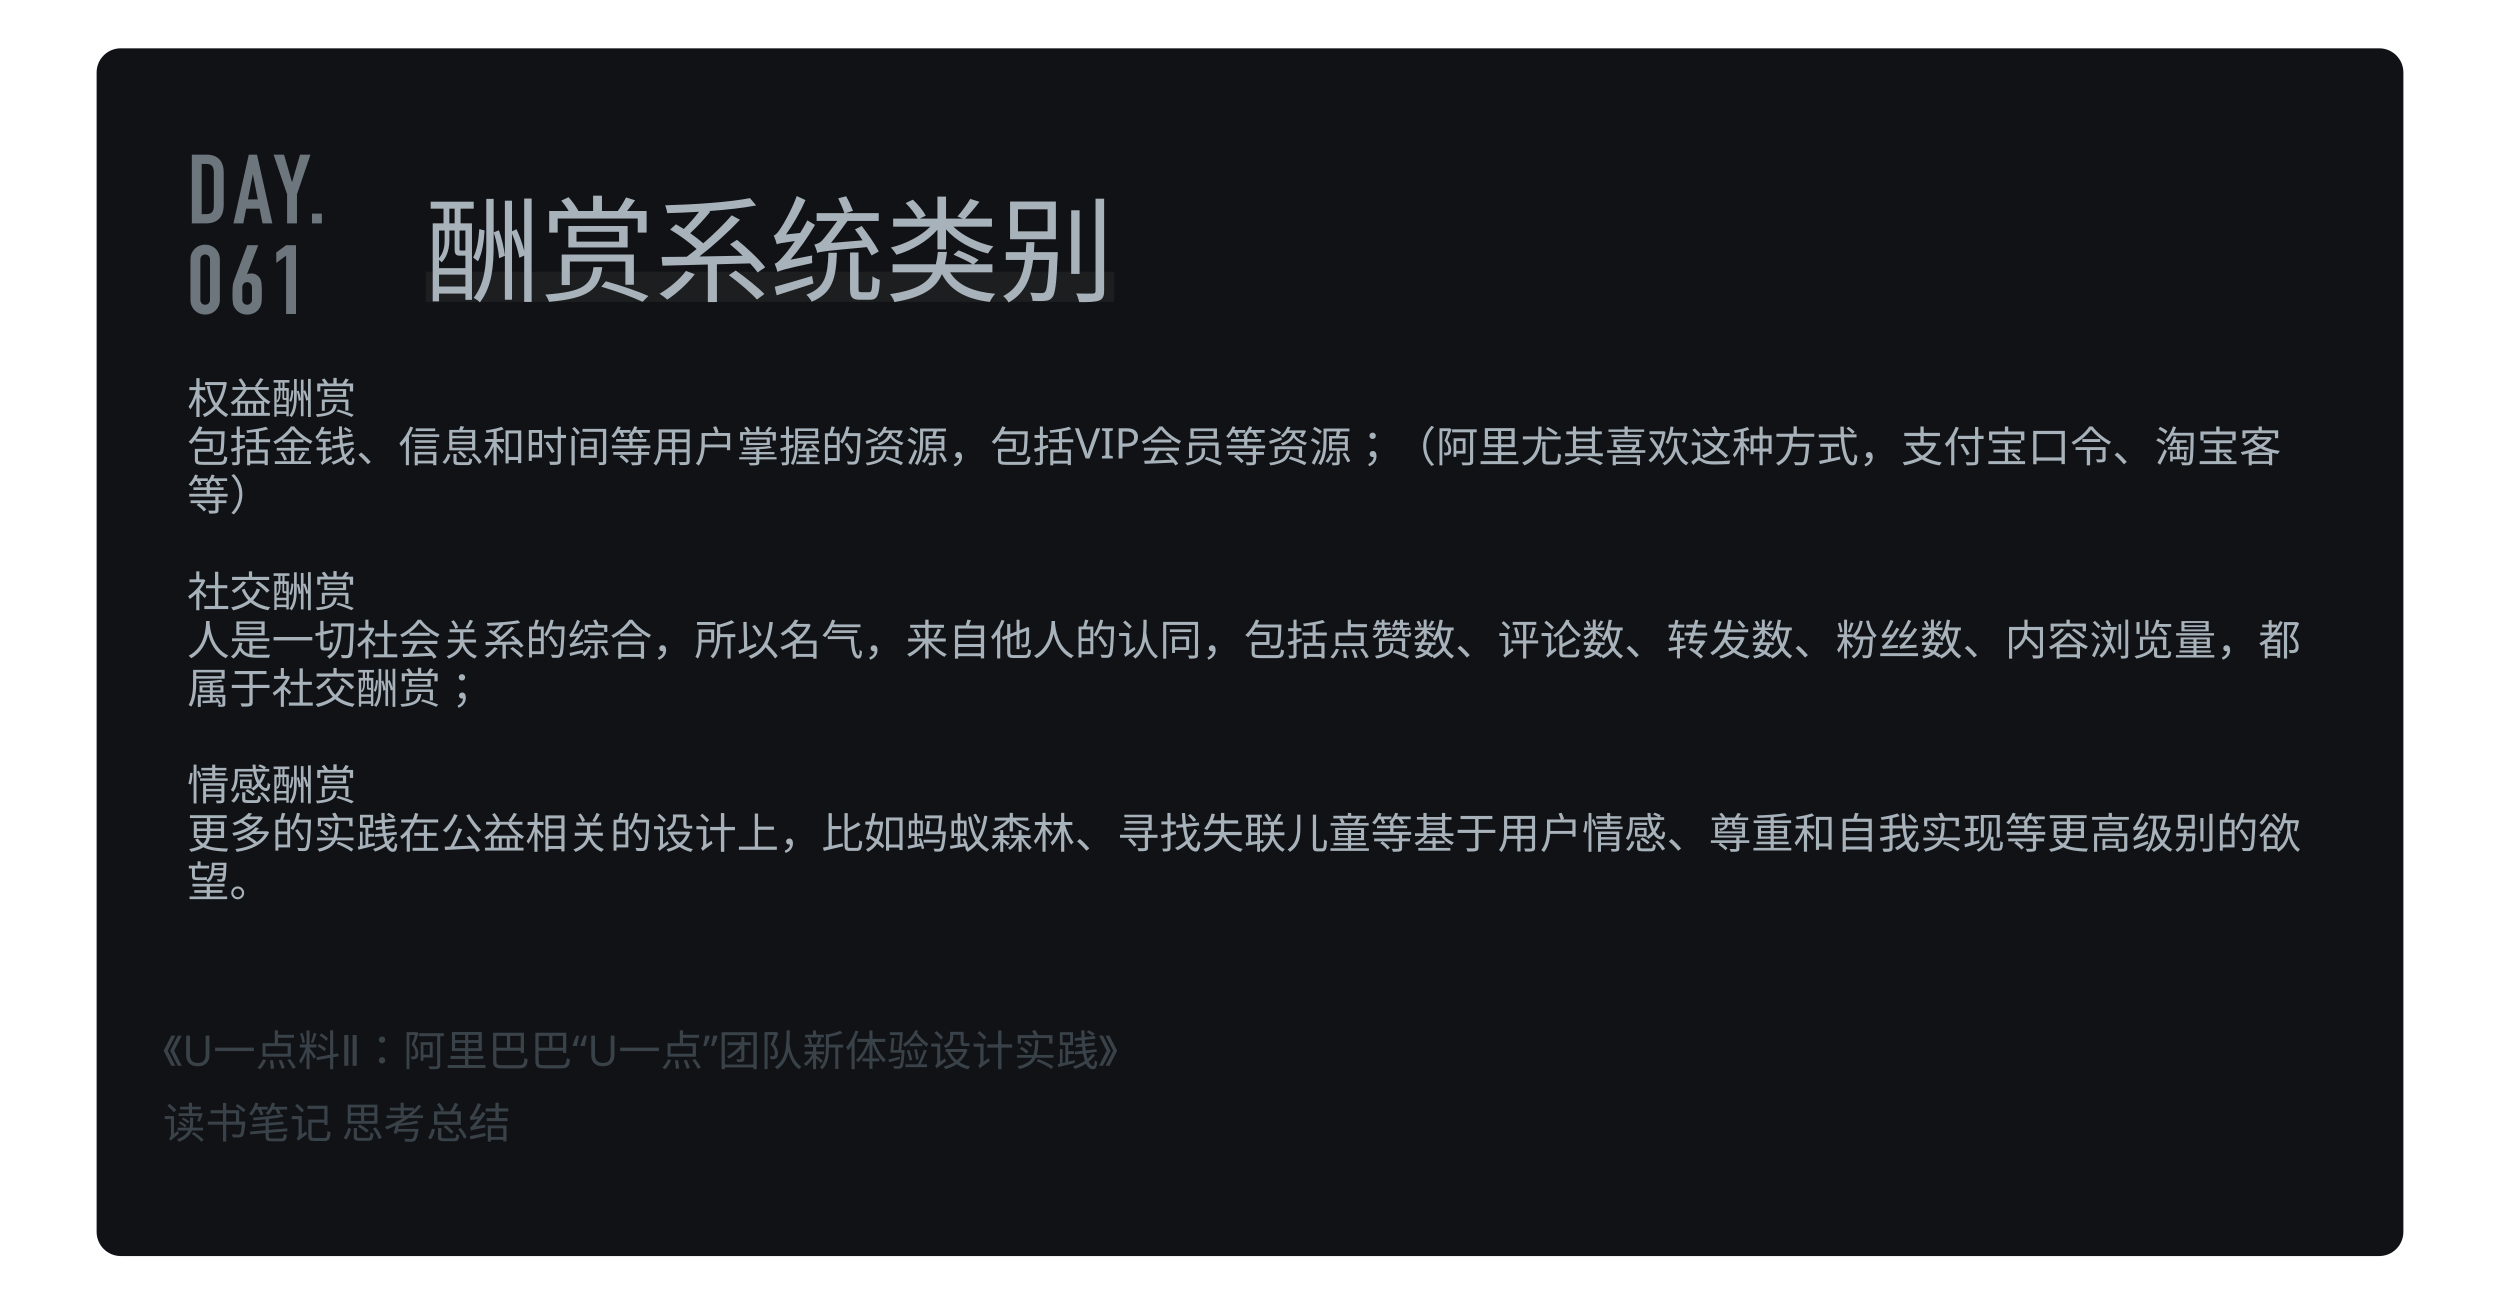
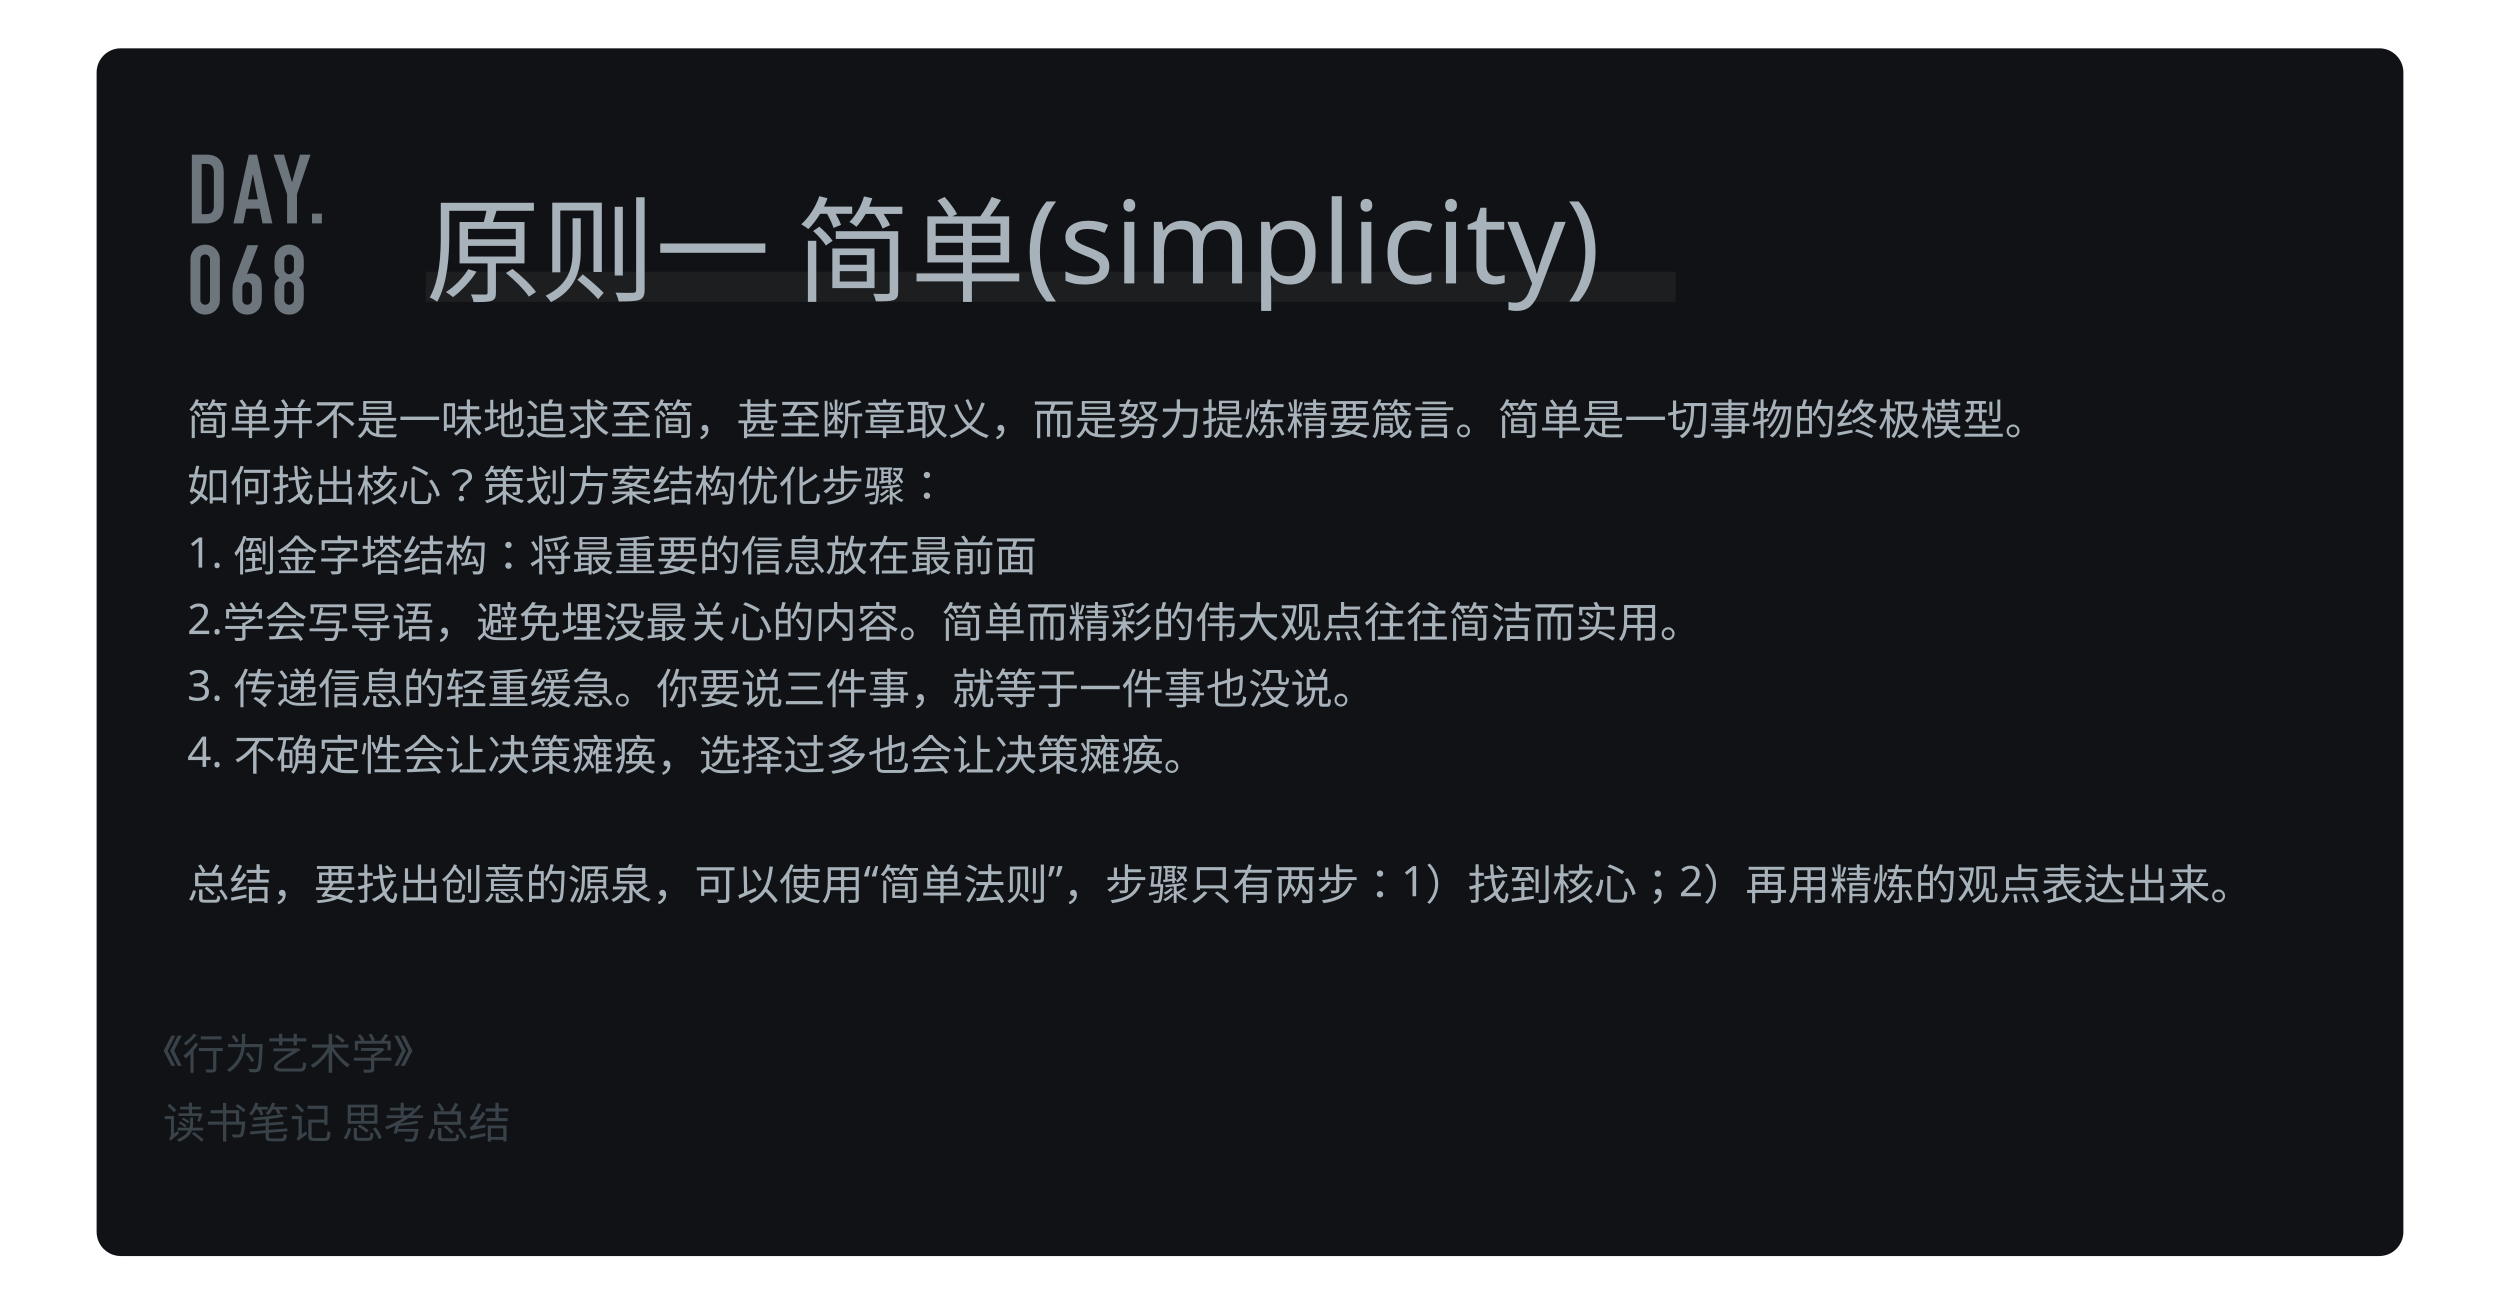
<svg xmlns="http://www.w3.org/2000/svg" width="828px" height="432px" viewBox="0 0 828 432" version="1.1">
-   <g id="61" stroke="none" stroke-width="1" fill="none" fill-rule="evenodd">
+   <g id="68" stroke="none" stroke-width="1" fill="none" fill-rule="evenodd">
    <g id="编组" transform="translate(32, 16)">
      <rect id="矩形" fill="#101216" x="0" y="0" width="764" height="400" rx="8" />
-       <path d="M31.536,58 L31.536,35.216 L36.368,35.216 C38.245,35.216 39.669,35.728 40.64,36.752 C41.611,37.776 42.096,39.227 42.096,41.104 L42.096,51.76 C42.096,53.893 41.579,55.467 40.544,56.48 C39.509,57.493 38.021,58 36.08,58 L31.536,58 Z M34.8,38.288 L34.8,54.928 L36.304,54.928 C37.221,54.928 37.872,54.699 38.256,54.24 C38.64,53.781 38.832,53.061 38.832,52.08 L38.832,41.104 C38.832,40.208 38.651,39.515 38.288,39.024 C37.925,38.533 37.264,38.288 36.304,38.288 L34.8,38.288 Z M53.376,50.032 L51.776,41.776 L51.712,41.776 L50.112,50.032 L53.376,50.032 Z M45.312,58 L50.4,35.216 L53.12,35.216 L58.208,58 L54.944,58 L53.984,53.104 L49.536,53.104 L48.576,58 L45.312,58 Z M63.088,58 L63.088,48.368 L58.608,35.216 L62.064,35.216 L64.688,44.272 L64.752,44.272 L67.376,35.216 L70.832,35.216 L66.352,48.368 L66.352,58 L63.088,58 Z M71.328,58 L71.328,54.736 L74.592,54.736 L74.592,58 L71.328,58 Z M31.088,69.92 C31.088,69.152 31.221,68.469 31.488,67.872 C31.755,67.275 32.112,66.763 32.56,66.336 C33.008,65.909 33.525,65.584 34.112,65.36 C34.699,65.136 35.312,65.024 35.952,65.024 C36.592,65.024 37.205,65.136 37.792,65.36 C38.379,65.584 38.896,65.909 39.344,66.336 C39.792,66.763 40.149,67.275 40.416,67.872 C40.683,68.469 40.816,69.152 40.816,69.92 L40.816,83.296 C40.816,84.064 40.683,84.747 40.416,85.344 C40.149,85.941 39.792,86.453 39.344,86.88 C38.896,87.307 38.379,87.632 37.792,87.856 C37.205,88.08 36.592,88.192 35.952,88.192 C35.312,88.192 34.699,88.08 34.112,87.856 C33.525,87.632 33.008,87.307 32.56,86.88 C32.112,86.453 31.755,85.941 31.488,85.344 C31.221,84.747 31.088,84.064 31.088,83.296 L31.088,69.92 Z M34.352,83.296 C34.352,83.765 34.501,84.155 34.8,84.464 C35.099,84.773 35.483,84.928 35.952,84.928 C36.421,84.928 36.805,84.773 37.104,84.464 C37.403,84.155 37.552,83.765 37.552,83.296 L37.552,69.92 C37.552,69.451 37.403,69.061 37.104,68.752 C36.805,68.443 36.421,68.288 35.952,68.288 C35.483,68.288 35.099,68.443 34.8,68.752 C34.501,69.061 34.352,69.451 34.352,69.92 L34.352,83.296 Z M53.536,65.216 L49.824,74.784 L49.888,74.848 C49.995,74.763 50.16,74.693 50.384,74.64 C50.608,74.587 50.901,74.56 51.264,74.56 C51.84,74.56 52.373,74.699 52.864,74.976 C53.355,75.253 53.739,75.605 54.016,76.032 C54.165,76.267 54.283,76.501 54.368,76.736 C54.453,76.971 54.528,77.28 54.592,77.664 L54.631,78.082 C54.655,78.383 54.674,78.729 54.688,79.12 L54.702,79.589 C54.71,79.921 54.715,80.292 54.718,80.701 L54.72,81.344 C54.72,82.091 54.709,82.704 54.688,83.184 L54.657,83.722 C54.639,83.971 54.618,84.192 54.592,84.384 C54.528,84.725 54.448,85.013 54.352,85.248 C54.256,85.483 54.133,85.728 53.984,85.984 C53.557,86.688 52.987,87.232 52.272,87.616 C51.557,88 50.752,88.192 49.856,88.192 C48.96,88.192 48.16,87.995 47.456,87.6 C46.752,87.205 46.187,86.667 45.76,85.984 C45.589,85.728 45.456,85.483 45.36,85.248 C45.264,85.013 45.195,84.725 45.152,84.384 C45.088,84.064 45.045,83.664 45.024,83.184 L45.008,82.74 C45,82.422 44.994,82.061 44.993,81.656 L44.995,80.771 C44.998,80.408 45.005,80.086 45.016,79.804 L45.024,79.6 C45.045,79.141 45.077,78.741 45.12,78.4 C45.163,78.08 45.227,77.787 45.312,77.52 C45.397,77.253 45.493,76.971 45.6,76.672 L49.888,65.216 L53.536,65.216 Z M51.456,79.072 C51.456,78.581 51.296,78.187 50.976,77.888 C50.656,77.589 50.283,77.44 49.856,77.44 C49.429,77.44 49.056,77.589 48.736,77.888 C48.416,78.187 48.256,78.581 48.256,79.072 L48.256,83.296 C48.256,83.787 48.416,84.181 48.736,84.48 C49.056,84.779 49.429,84.928 49.856,84.928 C50.283,84.928 50.656,84.779 50.976,84.48 C51.296,84.181 51.456,83.787 51.456,83.296 L51.456,79.072 Z M62.768,88 L62.768,68.672 L59.504,71.072 L59.504,67.616 L62.768,65.216 L66.032,65.216 L66.032,88 L62.768,88 Z" id="DAY.061" fill="#6E767D" fill-rule="nonzero" />
+       <path d="M31.536,58 L31.536,35.216 L36.368,35.216 C38.245,35.216 39.669,35.728 40.64,36.752 C41.611,37.776 42.096,39.227 42.096,41.104 L42.096,51.76 C42.096,53.893 41.579,55.467 40.544,56.48 C39.509,57.493 38.021,58 36.08,58 L31.536,58 Z M34.8,38.288 L34.8,54.928 L36.304,54.928 C37.221,54.928 37.872,54.699 38.256,54.24 C38.64,53.781 38.832,53.061 38.832,52.08 L38.832,41.104 C38.832,40.208 38.651,39.515 38.288,39.024 C37.925,38.533 37.264,38.288 36.304,38.288 L34.8,38.288 Z M53.376,50.032 L51.776,41.776 L51.712,41.776 L50.112,50.032 L53.376,50.032 Z M45.312,58 L50.4,35.216 L53.12,35.216 L58.208,58 L54.944,58 L53.984,53.104 L49.536,53.104 L48.576,58 L45.312,58 Z M63.088,58 L63.088,48.368 L58.608,35.216 L62.064,35.216 L64.688,44.272 L64.752,44.272 L67.376,35.216 L70.832,35.216 L66.352,48.368 L66.352,58 L63.088,58 Z M71.328,58 L71.328,54.736 L74.592,54.736 L74.592,58 L71.328,58 Z M31.088,69.92 C31.088,69.152 31.221,68.469 31.488,67.872 C31.755,67.275 32.112,66.763 32.56,66.336 C33.008,65.909 33.525,65.584 34.112,65.36 C34.699,65.136 35.312,65.024 35.952,65.024 C36.592,65.024 37.205,65.136 37.792,65.36 C38.379,65.584 38.896,65.909 39.344,66.336 C39.792,66.763 40.149,67.275 40.416,67.872 C40.683,68.469 40.816,69.152 40.816,69.92 L40.816,83.296 C40.816,84.064 40.683,84.747 40.416,85.344 C40.149,85.941 39.792,86.453 39.344,86.88 C38.896,87.307 38.379,87.632 37.792,87.856 C37.205,88.08 36.592,88.192 35.952,88.192 C35.312,88.192 34.699,88.08 34.112,87.856 C33.525,87.632 33.008,87.307 32.56,86.88 C32.112,86.453 31.755,85.941 31.488,85.344 C31.221,84.747 31.088,84.064 31.088,83.296 L31.088,69.92 Z M34.352,83.296 C34.352,83.765 34.501,84.155 34.8,84.464 C35.099,84.773 35.483,84.928 35.952,84.928 C36.421,84.928 36.805,84.773 37.104,84.464 C37.403,84.155 37.552,83.765 37.552,83.296 L37.552,69.92 C37.552,69.451 37.403,69.061 37.104,68.752 C36.805,68.443 36.421,68.288 35.952,68.288 C35.483,68.288 35.099,68.443 34.8,68.752 C34.501,69.061 34.352,69.451 34.352,69.92 L34.352,83.296 Z M53.536,65.216 L49.824,74.784 L49.888,74.848 C49.995,74.763 50.16,74.693 50.384,74.64 C50.608,74.587 50.901,74.56 51.264,74.56 C51.84,74.56 52.373,74.699 52.864,74.976 C53.355,75.253 53.739,75.605 54.016,76.032 C54.165,76.267 54.283,76.501 54.368,76.736 C54.453,76.971 54.528,77.28 54.592,77.664 L54.631,78.082 C54.655,78.383 54.674,78.729 54.688,79.12 L54.702,79.589 C54.71,79.921 54.715,80.292 54.718,80.701 L54.72,81.344 C54.72,82.091 54.709,82.704 54.688,83.184 L54.657,83.722 C54.639,83.971 54.618,84.192 54.592,84.384 C54.528,84.725 54.448,85.013 54.352,85.248 C54.256,85.483 54.133,85.728 53.984,85.984 C53.557,86.688 52.987,87.232 52.272,87.616 C51.557,88 50.752,88.192 49.856,88.192 C48.96,88.192 48.16,87.995 47.456,87.6 C46.752,87.205 46.187,86.667 45.76,85.984 C45.589,85.728 45.456,85.483 45.36,85.248 C45.264,85.013 45.195,84.725 45.152,84.384 C45.088,84.064 45.045,83.664 45.024,83.184 L45.008,82.74 C45,82.422 44.994,82.061 44.993,81.656 L44.995,80.771 C44.998,80.408 45.005,80.086 45.016,79.804 L45.024,79.6 C45.045,79.141 45.077,78.741 45.12,78.4 C45.163,78.08 45.227,77.787 45.312,77.52 C45.397,77.253 45.493,76.971 45.6,76.672 L49.888,65.216 L53.536,65.216 Z M51.456,79.072 C51.456,78.581 51.296,78.187 50.976,77.888 C50.656,77.589 50.283,77.44 49.856,77.44 C49.429,77.44 49.056,77.589 48.736,77.888 C48.416,78.187 48.256,78.581 48.256,79.072 L48.256,83.296 C48.256,83.787 48.416,84.181 48.736,84.48 C49.056,84.779 49.429,84.928 49.856,84.928 C50.283,84.928 50.656,84.779 50.976,84.48 C51.296,84.181 51.456,83.787 51.456,83.296 L51.456,79.072 Z M63.76,65.024 C64.507,65.024 65.2,65.179 65.84,65.488 C66.48,65.797 67.013,66.229 67.44,66.784 C67.653,67.061 67.835,67.328 67.984,67.584 C68.133,67.84 68.261,68.128 68.368,68.448 C68.475,68.768 68.544,69.147 68.576,69.584 C68.608,70.021 68.624,70.549 68.624,71.168 L68.62,71.815 C68.616,72.223 68.606,72.583 68.592,72.896 C68.571,73.365 68.507,73.781 68.4,74.144 C68.293,74.507 68.128,74.832 67.904,75.12 C67.68,75.408 67.376,75.712 66.992,76.032 C67.376,76.331 67.68,76.629 67.904,76.928 C68.128,77.227 68.293,77.579 68.4,77.984 C68.507,78.389 68.571,78.885 68.592,79.472 L68.614,80.3 C68.621,80.7 68.624,81.144 68.624,81.632 L68.62,82.205 C68.614,82.658 68.599,83.048 68.576,83.376 C68.544,83.835 68.496,84.235 68.432,84.576 C68.368,84.917 68.277,85.205 68.16,85.44 C68.043,85.675 67.899,85.92 67.728,86.176 C67.365,86.731 66.853,87.205 66.192,87.6 C65.531,87.995 64.72,88.192 63.76,88.192 C62.8,88.192 61.989,87.995 61.328,87.6 C60.667,87.205 60.155,86.731 59.792,86.176 C59.621,85.92 59.477,85.675 59.36,85.44 C59.243,85.205 59.152,84.917 59.088,84.576 C59.024,84.235 58.976,83.835 58.944,83.376 L58.92,82.953 C58.907,82.651 58.9,82.308 58.897,81.926 L58.899,80.933 C58.903,80.378 58.913,79.891 58.928,79.472 C58.949,78.885 59.013,78.389 59.12,77.984 C59.227,77.579 59.392,77.227 59.616,76.928 C59.84,76.629 60.144,76.331 60.528,76.032 C60.144,75.712 59.84,75.408 59.616,75.12 C59.392,74.832 59.227,74.507 59.12,74.144 C59.013,73.781 58.949,73.365 58.928,72.896 L58.91,72.391 C58.903,72.121 58.899,71.824 58.897,71.5 L58.896,71.168 C58.896,70.549 58.917,70.021 58.96,69.584 C59.003,69.147 59.077,68.768 59.184,68.448 C59.291,68.128 59.413,67.84 59.552,67.584 C59.691,67.328 59.867,67.061 60.08,66.784 C60.507,66.229 61.04,65.797 61.68,65.488 C62.32,65.179 63.013,65.024 63.76,65.024 Z M63.76,77.248 C63.333,77.248 62.96,77.403 62.64,77.712 C62.32,78.021 62.16,78.4 62.16,78.848 L62.16,78.848 L62.16,83.328 C62.16,83.776 62.32,84.155 62.64,84.464 C62.96,84.773 63.333,84.928 63.76,84.928 C64.187,84.928 64.56,84.773 64.88,84.464 C65.2,84.155 65.36,83.776 65.36,83.328 L65.36,83.328 L65.36,78.848 C65.36,78.4 65.2,78.021 64.88,77.712 C64.56,77.403 64.187,77.248 63.76,77.248 Z M63.76,68.288 C63.333,68.288 62.96,68.443 62.64,68.752 C62.32,69.061 62.16,69.44 62.16,69.888 L62.16,73.216 C62.16,73.664 62.32,74.043 62.64,74.352 C62.96,74.661 63.333,74.816 63.76,74.816 C64.187,74.816 64.56,74.661 64.88,74.352 C65.2,74.043 65.36,73.664 65.36,73.216 L65.36,69.888 C65.36,69.44 65.2,69.061 64.88,68.752 C64.56,68.443 64.187,68.288 63.76,68.288 Z" id="DAY.068" fill="#6E767D" fill-rule="nonzero" />
    </g>
-     <rect id="矩形" fill="#1D1E1F" x="141" y="90" width="228" height="10" />
-     <text id="酬赏系统类别" font-family="PingFangSC-Semibold, PingFang SC" font-size="38" font-weight="500" line-spacing="38" fill="#A8B2BA">
-       <tspan x="141" y="97">酬赏系统类别</tspan>
+     <rect id="矩形" fill="#1D1E1F" x="141" y="90" width="414" height="10" />
+     <text id="原则一-简单(simplicity)" font-family="PingFangSC-Semibold, PingFang SC" font-size="38" font-weight="500" line-spacing="38" fill="#A8B2BA">
+       <tspan x="141" y="97">原则一  简单(simplicity)</tspan>
    </text>
-     <text id="权益酬赏-包括金钱、信息和时间等用户掌握" font-family="PingFangSC-Semibold, PingFang SC" font-size="14" font-weight="500" line-spacing="16" fill="#A8B2BA">
-       <tspan x="62" y="137">权益酬赏</tspan>
-       <tspan x="119.008" y="137.328" font-family="PingFangSC-Regular, PingFang SC" font-weight="normal" />
-       <tspan x="62" y="153" font-family="PingFangSC-Regular, PingFang SC" font-weight="normal">包括金钱、信息和时间等用户掌握的资源，包括VIP会员等资源；（阿里尤其喜欢这种方式，支付宝口令、淘宝客</tspan>
-       <tspan x="62" y="169" font-family="PingFangSC-Regular, PingFang SC" font-weight="normal">等）</tspan>
-       <tspan x="63.008" y="185.328" font-family="PingFangSC-Regular, PingFang SC" font-weight="normal" />
-       <tspan x="62" y="201">社交酬赏</tspan>
-       <tspan x="119.008" y="201.328" font-family="PingFangSC-Regular, PingFang SC" font-weight="normal" />
-       <tspan x="62" y="217" font-family="PingFangSC-Regular, PingFang SC" font-weight="normal">人是一切社会关系的综合，所以名气，来自他人的认同，包括点赞数、评论数、转发数、粉丝数、内容浏览量，都</tspan>
-       <tspan x="62" y="233" font-family="PingFangSC-Regular, PingFang SC" font-weight="normal">属于社交酬赏；</tspan>
-       <tspan x="63.008" y="249.328" font-family="PingFangSC-Regular, PingFang SC" font-weight="normal" />
-       <tspan x="62" y="265">情感酬赏</tspan>
-       <tspan x="119.008" y="265.328" font-family="PingFangSC-Regular, PingFang SC" font-weight="normal" />
-       <tspan x="62" y="281" font-family="PingFangSC-Regular, PingFang SC" font-weight="normal">更多的实践在公益相关的设计上，比如蚂蚁森林、寻找失联儿童等基于用户情感、尊重和自我实现等更高级别的欲</tspan>
-       <tspan x="62" y="297" font-family="PingFangSC-Regular, PingFang SC" font-weight="normal">望。</tspan>
+     <text id="简单并不是一味地追求至简，甚至断章取义，" font-family="PingFangSC-Regular, PingFang SC" font-size="14" font-weight="normal" line-spacing="22" fill="#A8B2BA">
+       <tspan x="62" y="144">简单并不是一味地追求至简，甚至断章取义，而是努力提炼精要箴言。简单是一切事物的终极模型。</tspan>
+       <tspan x="62" y="166">如何找出核心？策划方案结构优化步骤：</tspan>
+       <tspan x="62" y="188">1. 倒金字塔结构：将最重要的信息放在最前面</tspan>
+       <tspan x="62" y="210">2.学会写导语，避免埋没最关心的内容。简单而精彩的伟大观点往往简洁而实用。</tspan>
+       <tspan x="62" y="232">3. 传递信息的轻重缓急。你要说三件事，就等于一件事也没说。</tspan>
+       <tspan x="62" y="254">4. 不确定性会让决策瘫痪，选择过多也会让决策瘫痪。</tspan>
+       <tspan x="62" y="276" />
+       <tspan x="62" y="298">总结，要找出创意的源泉，可以使用“简单法则”，步骤只有两步：1）找到核心；2）再用精炼的观点表达出来。</tspan>
    </text>
-     <text id="《U一点料Ⅱ：阿里巴巴“U一点”团队新体" font-family="PingFangSC-Regular, PingFang SC" font-size="14" font-weight="normal" line-spacing="24" fill="#3A4249">
-       <tspan x="54" y="353">《U一点料Ⅱ：阿里巴巴“U一点”团队新体验设计实践》     </tspan>
+     <text id="《行为艺术学》-读书笔记-思考总结" font-family="PingFangSC-Regular, PingFang SC" font-size="14" font-weight="normal" line-spacing="24" fill="#3A4249">
+       <tspan x="54" y="353">《行为艺术学》     </tspan>
      <tspan x="54" y="377">  读书笔记 思考总结</tspan>
    </text>
  </g>
</svg>
